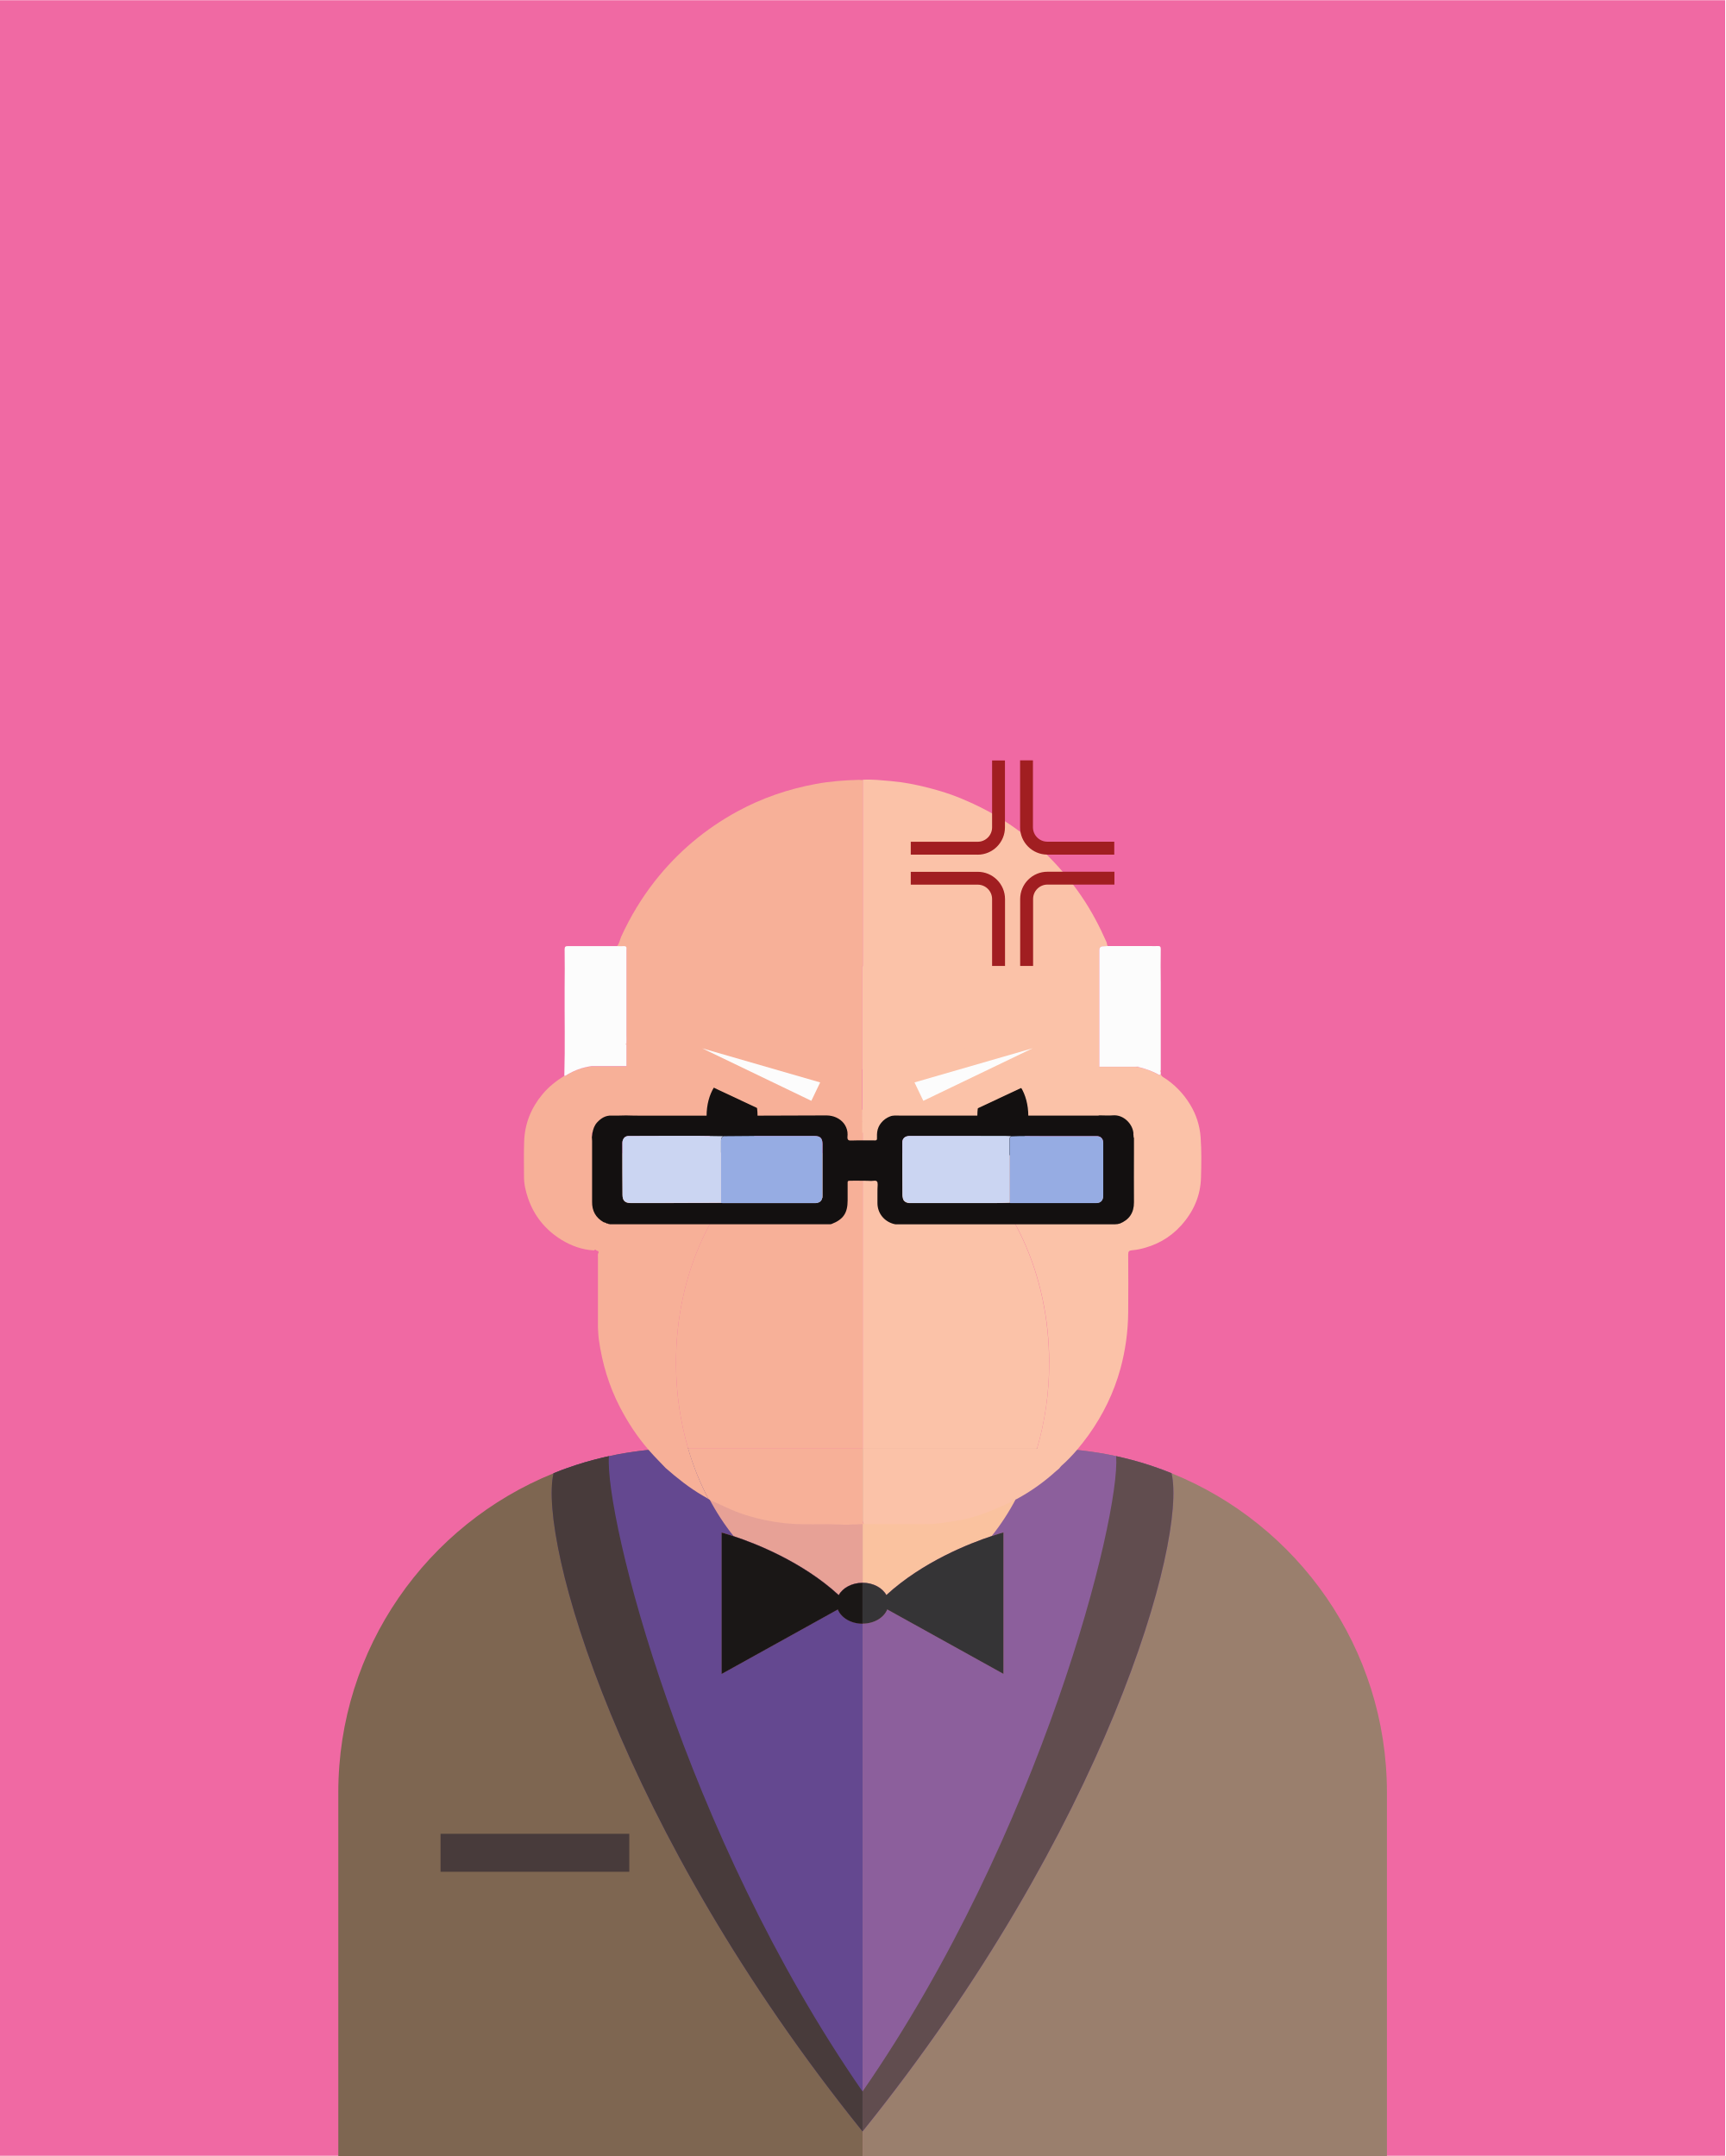
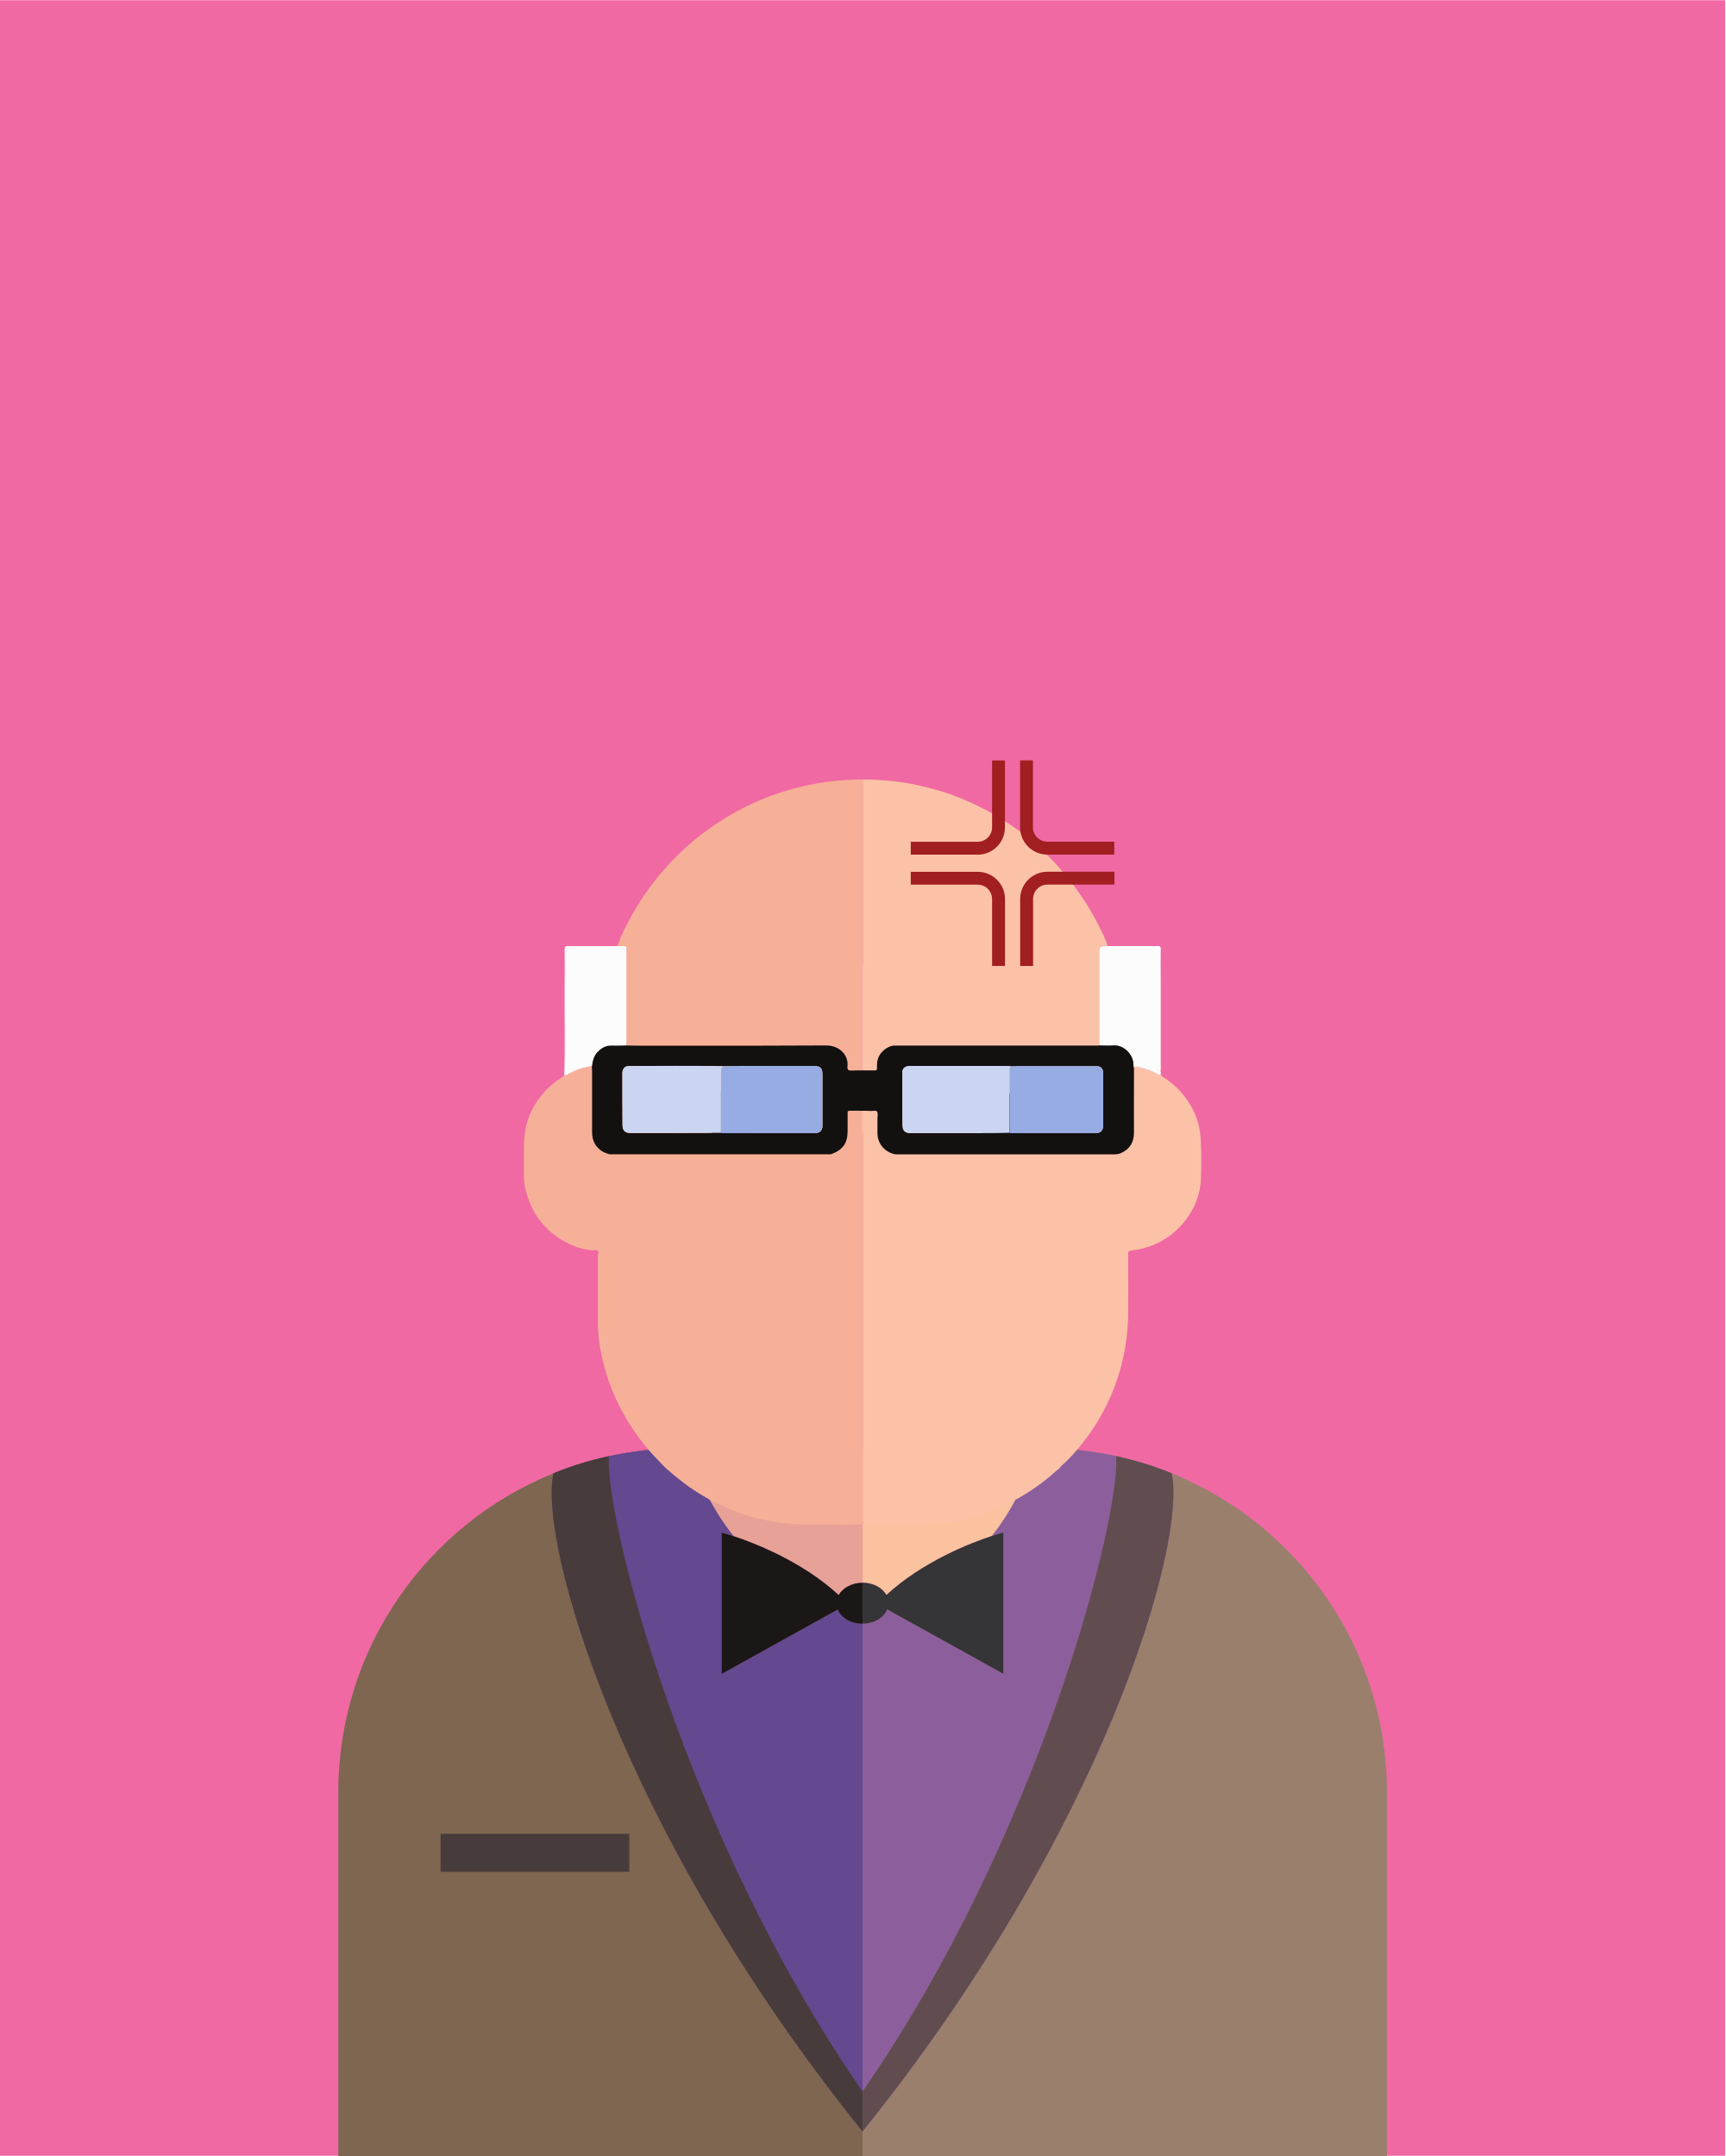
<svg xmlns="http://www.w3.org/2000/svg" id="arrabbiato" viewBox="0 0 226.77 283.46">
  <def>
    <style>
      .arrabbiato{
      transform-origin: center center !important;
      animation: arrabbiatoAnimation 1.5s ease-in-out 1s 1 forwards;
      }
      @keyframes arrabbiatoAnimation {
      from{
      transform: scale(1);
      }
      to{
      transform: scale(1.2) translateY(5%);
      }
      }

      .sopracciglia{
      transform: translateY(-1%);
      animation: arrabbiatoSopraccigliaAnimation 1s ease-in-out 2s 1 forwards;
      }
      @keyframes arrabbiatoSopraccigliaAnimation {
      0%{
      transform: translateY(-1%);
      }
      100%{
      transform: translateY(0%);
      }

      }
      .iconArrabbiato{
      transform-origin: center center !important;
      animation: arrabbiatoIconAnimation 1.5s ease-in-out 2s infinite;
      }
      @keyframes arrabbiatoIconAnimation {
      0%{
      transform: scale(1);
      }
      50%{
      transform: translate(-1.5%,1%) scale(1.2);
      }
      100%{
      transform: scale(1);
      }
      }

      .occhiali{
-       transform: translateY(-2%);
      transform-origin: center center !important;
-       animation: occhialiAnimation 1.5s ease-in-out 2s infinite;
+       animation: occhialiAnimation 1s ease-in-out 2s 1 forwards;
      }
      @keyframes occhialiAnimation {
      0%{
-       transform: translateY(-1%);
-       }
-       50%{
      transform: translateY(0%);
      }
      100%{
-         transform: translateY(-1%);
+         transform: translateY(3%);
        }
      }
    </style>
  </def>
  <rect id="sfondo" x="0" y=".03" width="226.77" height="283.4" fill="#f069a3" stroke-width="0" />
  <g id="corpo" class="arrabbiato">
    <g id="gianmarco">
      <path d="M96.43,201.96c2.84.93,9.02,3.34,13.83,7.74.52-.95,1.73-1.61,3.13-1.61v-7.79c-.87.02-1.74.12-2.62.08-.82-.03-1.65-.08-2.48-.06-.93.02-1.86,0-2.8,0-1.62-.01-3.21-.2-4.79-.53-1.79-.37-3.52-.9-5.18-1.68-.63-.3-1.27-.58-1.91-.86l-.02-.02s-.05-.03-.08-.05c-.1-.06-.21-.12-.31-.18-1.08-2.04-1.97-4.25-2.66-6.59h-.8c-1.37,0-2.74.06-4.08.18-.09.01-.17.02-.26.03-.15.01-.31.03-.47.04-.55.06-1.11.13-1.65.21-.3.04-.58.08-.87.13-.35.06-.7.12-1.05.18-.1.02-.2.04-.3.06-.35.07-.68.14-1.01.21-.32.07-.63.14-.94.22-1.56.37-3.08.82-4.57,1.35-.25.09-.49.18-.72.26-.35.14-.7.27-1.05.42-16.59,6.7-28.3,22.97-28.3,41.96v47.8h68.92v-69.99c-1.52,0-2.82-.78-3.25-1.87l-15.27,8.47v-18.59s.58.15,1.56.48Z" fill="#7e6651" stroke-width="0" />
      <path d="M96.43,201.96c2.84.93,9.02,3.34,13.83,7.74.52-.95,1.73-1.61,3.13-1.61v-7.79c-.87.02-1.74.12-2.62.08-.82-.03-1.65-.08-2.48-.06-.93.02-1.86,0-2.8,0-1.62-.01-3.21-.2-4.79-.53-1.79-.37-3.52-.9-5.18-1.68-.63-.3-1.27-.58-1.91-.86l-.02-.02s-.05-.03-.08-.05c-.1-.06-.21-.12-.31-.18-1.08-2.04-1.97-4.25-2.66-6.59h-.8c-1.37,0-2.74.06-4.08.18-.09.01-.17.02-.26.03-.15.01-.31.03-.47.04-.55.06-1.11.13-1.65.21-.3.04-.58.08-.87.13-.35.06-.7.12-1.05.18-.1.02-.2.04-.3.06-.35.07-.68.14-1.01.21-.32.07-.63.14-.94.22-1.56.37-3.08.82-4.57,1.35-.25.09-.49.18-.72.26-.35.14-.7.27-1.05.42-2.04,8.86,8.59,46.74,40.62,86.54v-66.77c-1.52,0-2.82-.78-3.25-1.87l-15.27,8.47v-18.59s.58.15,1.56.48Z" fill="#644890" stroke-width="0" />
      <path d="M113.38,280.24v-5.26c-23.52-33.99-33.89-75.52-33.34-83.53-.32.06-.63.13-.94.21-1.56.37-3.08.82-4.57,1.36-.25.09-.48.17-.72.26-.35.13-.7.27-1.05.41-2.04,8.86,8.59,46.75,40.62,86.54Z" fill="#483b3b" stroke-width="0" />
      <rect x="57.91" y="241.1" width="24.81" height="4.99" transform="translate(140.63 487.19) rotate(-180)" fill="#483b3b" stroke-width="0" />
      <path d="M113.39,200.3v7.79c-1.4,0-2.61.66-3.13,1.61-4.81-4.4-10.99-6.81-13.83-7.74-1.2-1.5-2.29-3.17-3.23-4.96.1.06.21.12.31.18.03.02.05.03.08.05l.02.02c.64.28,1.28.56,1.91.86,1.66.78,3.39,1.31,5.18,1.68,1.58.33,3.17.52,4.79.53.94,0,1.87.02,2.8,0,.83-.02,1.66.03,2.48.06.88.04,1.75-.06,2.62-.08Z" fill="#e7a196" stroke-width="0" />
      <path d="M94.86,201.49v18.59s15.27-8.47,15.27-8.47c.44,1.09,1.73,1.87,3.25,1.87v-5.38c-1.4,0-2.61.67-3.13,1.62-4.8-4.41-10.99-6.81-13.83-7.75-.98-.33-1.56-.48-1.56-.48Z" fill="#1a1716" stroke-width="0" />
      <path d="M154.01,193.7c-.35-.15-.7-.28-1.05-.42-.24-.08-.47-.17-.72-.26-1.49-.53-3.01-.98-4.57-1.35-.31-.08-.62-.15-.94-.22-.33-.07-.67-.14-1.01-.21-.1-.02-.2-.04-.31-.06-.35-.06-.69-.12-1.04-.18-.29-.05-.57-.09-.87-.13-.54-.08-1.1-.15-1.65-.21-.14-.01-.28-.03-.41-.04-.11-.01-.21-.02-.32-.03-1.34-.12-2.71-.18-4.08-.18h-23.62v9.45c0,.18.03.33.17.44h-.2v7.79c1.4,0,2.61.66,3.13,1.61,4.81-4.4,10.99-6.81,13.83-7.74.97-.33,1.56-.48,1.56-.48v18.59l-15.27-8.47c-.44,1.09-1.73,1.87-3.25,1.87v69.99h68.92v-47.8c0-18.99-11.71-35.26-28.3-41.96Z" fill="#9a7f6d" stroke-width="0" />
      <path d="M154.01,193.7c-.35-.15-.7-.28-1.05-.42-.24-.08-.47-.17-.72-.26-1.49-.53-3.01-.98-4.57-1.35-.31-.08-.62-.15-.94-.22-.33-.07-.67-.14-1.01-.21-.1-.02-.2-.04-.31-.06-.35-.06-.69-.12-1.04-.18-.29-.05-.57-.09-.87-.13-.54-.08-1.1-.15-1.65-.21-.14-.01-.28-.03-.41-.04-.11-.01-.21-.02-.32-.03-1.34-.12-2.71-.18-4.08-.18h-23.62v9.45c0,.18.03.33.17.44h-.2v7.79c1.4,0,2.61.66,3.13,1.61,4.81-4.4,10.99-6.81,13.83-7.74.97-.33,1.56-.48,1.56-.48v18.59l-15.27-8.47c-.44,1.09-1.73,1.87-3.25,1.87v66.77c32.02-39.8,42.66-77.68,40.62-86.54Z" fill="#8c5f9c" stroke-width="0" />
      <path d="M113.38,280.24v-5.26c23.52-33.99,33.89-75.52,33.34-83.53.32.06.63.13.94.21,1.56.37,3.08.82,4.57,1.36.25.09.48.17.72.26.35.13.7.27,1.05.41,2.04,8.86-8.59,46.75-40.62,86.54Z" fill="#614d4f" stroke-width="0" />
      <path d="M136.24,190.41c-.69,2.34-1.58,4.56-2.67,6.6-.94,1.79-2.02,3.45-3.22,4.95-2.84.93-9.02,3.34-13.83,7.74-.52-.95-1.73-1.61-3.13-1.61v-7.79h.2c-.14-.11-.17-.26-.17-.44v-9.45h22.82Z" fill="#fac29f" stroke-width="0" />
      <path d="M113.38,208.09v5.38c1.52,0,2.81-.78,3.25-1.87l15.27,8.47v-18.59s-.59.15-1.56.48c-2.84.94-9.02,3.34-13.83,7.75-.52-.95-1.73-1.62-3.13-1.62Z" fill="#353436" stroke-width="0" />
      <g id="corpo-2" data-name="corpo">
        <g id="claudio">
-           <path d="M113.42,147.49v33c0,3.32,0,6.65,0,9.97h-22.96c-1.02-3.5-1.6-7.3-1.6-11.28,0-11.82,4.99-22.12,12.37-27.57h7.87c.06.06.12.05.16-.02,1.56-.6,2.13-1.44,2.12-3.11v-.9c.62-.06,1.25-.09,1.89-.09h.15Z" fill="#f7b098" stroke-width="0" />
-           <path d="M113.59,200.38h-.2c-.87.02-1.75.12-2.63.08-.82-.03-1.66-.08-2.49-.06-.93.02-1.87,0-2.81,0-1.63-.01-3.22-.2-4.81-.53-1.8-.37-3.53-.9-5.2-1.69-.63-.3-1.27-.58-1.92-.86l-.02-.02s-.05-.03-.08-.05c-.1-.06-.21-.12-.31-.18-1.08-2.05-1.98-4.26-2.67-6.61h22.96v9.48c0,.18.03.33.17.44Z" fill="#f7b098" stroke-width="0" />
+           <path d="M113.59,200.39h-.2c-.88.02-1.75.12-2.63.08-.83-.03-1.66-.08-2.49-.06-.93.02-1.87.01-2.81,0-1.63-.01-3.22-.21-4.81-.54-1.79-.37-3.53-.9-5.19-1.68-.64-.3-1.28-.58-1.92-.86l-.02-.02s-.05-.03-.08-.06c-.1-.06-.21-.12-.31-.18h0c-.27-.14-.52-.3-.78-.45-1.76-1.01-3.33-2.28-4.85-3.61-.65-.69-1.34-1.37-1.97-2.08-.08-.09-.16-.16-.22-.26-1.51-1.72-2.76-3.63-3.82-5.67-1.45-2.8-2.33-5.76-2.77-8.87-.07-.53-.08-1.07-.12-1.6v-9.21c.01-.21-.05-.42.07-.62.08-.14-.1-.26-.12-.25-.16.06-.27-.34-.44-.05-1.56-.08-3-.6-4.33-1.42-2.09-1.3-3.57-3.12-4.37-5.46-.31-.9-.53-1.83-.53-2.81,0-1.55-.04-3.09.02-4.65.08-2.33.89-4.38,2.38-6.18.83-1,1.82-1.77,2.89-2.45.05.04.08.03.13.02.01-.01.03-.03.06-.04.12-.08.26-.16.39-.24.7-.38,1.43-.68,2.2-.85.14-.03.28-.06.41-.08.14-.03.27-.05.42-.06h4.56v-3.09c.06-.31,0-.62,0-.93v-10.23c0-.38,0-.76,0-1.14,0-.29-.09-.41-.39-.39-.29.02-.59,0-.88-.01.33-.36.38-.86.58-1.29,1.19-2.62,2.67-5.06,4.44-7.32,2.98-3.78,6.58-6.82,10.81-9.13,3.25-1.77,6.7-2.96,10.33-3.62,1.87-.35,3.77-.5,5.67-.55.17,0,.34.02.51.03v24.49h-.09v13.61h-.05v6.88h.14v33c.01,3.32,0,6.65,0,9.97v9.48c0,.18.03.33.17.45Z" fill="#f7b098" stroke-width="0" />
          <path d="M74.3,141.44s-.08.03-.13-.02c.05.03.08.03.13.02Z" fill="#f7b098" stroke-width="0" />
          <path d="M77.36,140.23c-.14.03-.27.05-.41.08-.78.17-1.51.47-2.2.85.69-.4,1.42-.69,2.2-.86.14-.03.27-.06.41-.08Z" fill="#f7b098" stroke-width="0" />
          <path d="M114.35,145.91c-.09.29-.32.16-.5.17-.44.02-.59.16-.49.6.05.22.06.44.06.66v.14h-.15c-.63,0-1.26.03-1.89.09v-1.38c0-.15-.02-.29.23-.29.91-.01,1.83-.04,2.74.01Z" fill="#f7b098" stroke-width="0" />
-           <path d="M137.91,179.18c0,3.97-.57,7.78-1.6,11.28h-22.9c0-3.32,0-6.65,0-9.97v-33h.09c.6,0,1.2.03,1.8.08-.01.42-.01.83-.01,1.25.01,1.35.89,2.46,2.22,2.77.03.06.08.07.13.02.39,0,.78.01,1.18.01h6.73c7.37,5.46,12.35,15.75,12.35,27.56Z" fill="#fbc2a8" stroke-width="0" />
          <path d="M115.32,146.41c-.02.38-.03.77-.02,1.15-.59-.05-1.19-.08-1.8-.08h-.09v-.14c0-.22-.01-.44-.06-.66-.1-.44.05-.58.49-.6.18-.01.41.12.5-.17.16,0,.31,0,.46-.02.4-.05.53.1.51.52Z" fill="#fbc2a8" stroke-width="0" />
          <path d="M149.15,140.24s-.08,0-.13,0h0s.13,0,.13,0Z" fill="#fbc2a8" stroke-width="0" />
-           <path d="M113.42,102.5v24.49h-.09v13.61h-.05v8.31h-35.48c.05,1.07.53,1.88,1.49,2.43.06.23.25.16.41.18h0c.07.1.16.1.26.07.05,0,.11,0,.17.03.02.03.05.03.08,0h21.02c-7.38,5.44-12.37,15.75-12.37,27.57,0,3.97.58,7.77,1.6,11.27.69,2.35,1.58,4.57,2.67,6.62-.26-.15-.52-.3-.78-.46-1.76-1.02-3.33-2.28-4.85-3.61-.65-.69-1.34-1.37-1.97-2.08-.08-.08-.15-.16-.22-.25-1.51-1.73-2.76-3.63-3.82-5.67-1.45-2.8-2.33-5.76-2.77-8.87-.08-.53-.08-1.07-.12-1.61v-9.21c0-.21-.05-.42.07-.62.08-.14-.1-.26-.12-.25-.16.07-.27-.34-.45-.05-1.56-.08-3-.6-4.32-1.41-2.09-1.3-3.57-3.12-4.37-5.46-.31-.91-.53-1.84-.53-2.81,0-1.56-.04-3.1.02-4.65.08-2.33.9-4.38,2.39-6.18.82-1,1.82-1.77,2.89-2.45.05.04.08.03.13.02.02,0,.03-.03.06-.03.13-.08.26-.16.4-.24.69-.39,1.42-.69,2.2-.85.14-.03.27-.06.41-.08.14-.03.27-.04.41-.06h4.56v-3.09c.06-.3,0-.62,0-.92v-10.23c0-.38,0-.76,0-1.14,0-.29-.08-.41-.38-.39-.3.02-.59,0-.89,0,.34-.36.39-.86.58-1.29,1.19-2.61,2.67-5.06,4.44-7.32,2.98-3.78,6.58-6.82,10.81-9.13,3.25-1.77,6.7-2.95,10.33-3.62,1.87-.35,3.77-.49,5.67-.54.17,0,.34.02.51.03Z" fill="#f7b098" stroke-width="0" />
          <path d="M82.34,137.08v.24h-.08c.03-.08.06-.16.08-.24Z" fill="#f7b098" stroke-width="0" />
-           <path d="M157.87,154.82c-.06,2.43-1.01,4.53-2.64,6.33-1.47,1.62-3.29,2.61-5.42,3.08-.35.08-.69.12-1.03.15-.35.03-.48.15-.48.52.02,2.56.02,5.14,0,7.7-.03,2.49-.36,4.93-1.02,7.35-.87,3.16-2.28,6.05-4.18,8.71-.5.69-1.02,1.36-1.57,2.01-.62.72-1.28,1.41-2.01,2.05-.11.1-.19.23-.29.35-.14.11-.29.23-.42.35-1.57,1.43-3.3,2.66-5.17,3.67-.02,0-.03,0-.03.02-.09-.02-.15.03-.2.1,0,.02-.03.03-.06.03-.17.02-.28.12-.36.25h-.02c-.44.1-.82.36-1.24.52-1.91.84-3.85,1.6-5.95,1.92-1.2.19-2.4.42-3.62.45-2.86.03-5.7,0-8.56,0-.14-.11-.17-.26-.17-.44v-9.49h22.89c1.02-3.5,1.6-7.3,1.6-11.27,0-11.81-4.98-22.1-12.36-27.56h20.91c.13.06.25.06.37-.03.02,0,.05,0,.07,0,.08.02.15.02.2-.05,1.2-.48,1.84-1.34,1.9-2.61h-35.68v-21.92h.09v-24.49c1.23-.08,2.45.07,3.66.17,1.68.14,3.34.47,4.98.89,1.48.38,2.93.83,4.33,1.42,1.61.67,3.18,1.43,4.68,2.33,2.22,1.33,4.27,2.88,6.14,4.66,1.86,1.79,3.53,3.75,4.98,5.89,1.29,1.9,2.34,3.9,3.26,5.99.08.17.03.37.17.52-.19,0-.37.03-.55.03q-.57-.02-.57.53v15.31h4.71c.15,0,.3.02.44.05.07,0,.14.03.21.04.83.22,1.63.5,2.39.92.08.05.16.08.22.06.02,0,.03-.02.04-.03.03-.02.05-.05.07-.1.05.17.13.3.29.4,1.49.92,2.68,2.15,3.59,3.65.78,1.3,1.25,2.72,1.36,4.26.13,1.78.1,3.55.05,5.33Z" fill="#fbc2a8" stroke-width="0" />
+           <path d="M157.87,154.82c-.06,2.43-1.01,4.53-2.65,6.33-1.47,1.62-3.29,2.61-5.41,3.09-.35.08-.7.11-1.03.15-.35.02-.49.15-.49.52.02,2.57.02,5.14.01,7.7-.02,2.49-.36,4.94-1.02,7.35-.87,3.16-2.29,6.05-4.18,8.71-.5.69-1.02,1.36-1.57,2-.62.72-1.28,1.42-2.01,2.05-.11.1-.19.23-.29.35-.14.11-.29.23-.42.34-1.58,1.43-3.3,2.66-5.17,3.68-.02.01-.03.01-.04.01-.09-.01-.15.04-.2.11-.01.01-.03.02-.06.02-.17.02-.28.12-.36.25h-.02c-.44.11-.82.36-1.24.53-1.91.84-3.85,1.6-5.94,1.92-1.21.19-2.41.42-3.63.45-2.86.03-5.7.01-8.56.01-.14-.11-.17-.26-.17-.44v-9.49c0-3.32.01-6.65,0-9.97v-31.57h-.09v-21.92h.09v-24.49c1.23-.08,2.45.07,3.66.17,1.69.14,3.35.47,4.98.89,1.48.38,2.93.83,4.33,1.42,1.61.67,3.18,1.43,4.68,2.33,2.22,1.32,4.28,2.87,6.14,4.66,1.86,1.79,3.53,3.75,4.97,5.89,1.29,1.89,2.35,3.9,3.26,5.99.08.17.04.37.17.52-.18,0-.37.02-.55.02q-.57-.02-.57.53v15.31h4.72c.15,0,.29.02.44.05.07.01.14.03.21.05.83.22,1.63.5,2.39.92.08.05.16.08.22.06.01-.01.02-.02.04-.03s.05-.05.07-.1c.05.17.12.3.28.4,1.49.92,2.69,2.15,3.59,3.65.78,1.3,1.25,2.72,1.36,4.25.13,1.78.11,3.56.06,5.33Z" fill="#fbc2a8" stroke-width="0" />
          <path d="M82.35,124.79c0,.38,0,.76,0,1.14v11.15c-.02.08-.04.16-.08.24h.08v2.85h-4.56c-.14.02-.28.03-.41.06-.14.02-.27.05-.41.08-.78.17-1.51.47-2.2.86-.14.08-.27.15-.4.24-.03,0-.04.03-.06.03-.04.02-.08.02-.13-.02.11-3.85.02-7.69.04-11.54.02-1.69.02-3.39,0-5.08,0-.36.14-.41.45-.41,2.14,0,4.28,0,6.42,0,.3,0,.59.03.89,0,.3-.02.39.1.38.39Z" fill="#fcfcfc" stroke-width="0" />
          <path d="M74.3,141.44s-.08.03-.13-.02c.05.03.08.03.13.02Z" fill="#fcfcfc" stroke-width="0" />
          <path d="M77.36,140.23c-.14.03-.27.05-.41.08-.78.17-1.51.47-2.2.85.69-.4,1.42-.69,2.2-.86.14-.03.27-.06.41-.08Z" fill="#fcfcfc" stroke-width="0" />
          <path d="M82.34,137.08v-.92c0,.3.06.62,0,.92Z" fill="#fcfcfc" stroke-width="0" />
          <path d="M152.58,140.98c0,.07,0,.14,0,.21-.02.05-.04.08-.07.1-.02,0-.03.02-.04.03-.06.02-.14,0-.22-.06-.75-.42-1.56-.7-2.39-.92-.07-.02-.14-.03-.21-.04v-.05h-5.15v-15.31q0-.55.57-.53c.18,0,.36-.02.55-.03h5.53c.35,0,.7.03,1.06,0,.3-.02.37.12.37.4-.02,1.48-.02,2.96,0,4.44,0,3.82,0,7.64,0,11.46-.03.1-.03.2,0,.3Z" fill="#fcfcfc" stroke-width="0" />
          <path d="M149.15,140.24s-.08,0-.13,0h0s.13,0,.13,0Z" fill="#fcfcfc" stroke-width="0" />
          <path d="M149.65,140.24v.05c-.14-.03-.29-.05-.44-.05h.44Z" fill="#fcfcfc" stroke-width="0" />
          <path d="M152.58,140.98c-.04-.09-.04-.19,0-.3.06.09.05.19,0,.3Z" fill="#f7b098" stroke-width="0" />
          <path d="M79.29,151.34c.13.07.3.05.4.17-.15-.02-.34.05-.4-.17Z" fill="#c79770" stroke-width="0" />
          <path d="M79.71,151.52c.1-.02.18.01.26.07-.1.02-.19.02-.26-.07Z" fill="#c79770" stroke-width="0" />
          <path d="M109.26,151.59c-.04.07-.1.08-.16.02.06-.01.11-.02.16-.02Z" fill="#c79770" stroke-width="0" />
          <path d="M80.13,151.6s.06,0,.09,0c-.03.04-.06.03-.09,0Z" fill="#c79770" stroke-width="0" />
          <path d="M146.47,151.62c.12,0,.25-.02.37-.03-.12.09-.24.09-.37.03Z" fill="#7d6c9f" stroke-width="0" />
          <path d="M146.91,151.58c.06-.05.12-.08.2-.05-.05.07-.12.07-.2.05Z" fill="#7d6c9f" stroke-width="0" />
          <path d="M117.64,151.61c-.05.05-.1.04-.13-.02.04.01.08.01.13.02Z" fill="#7d6c9f" stroke-width="0" />
          <path d="M149.15,140.24s-.08,0-.13,0h0s.13,0,.13,0Z" fill="#fbc2a8" stroke-width="0" />
          <path d="M149.65,140.24v.05c-.14-.03-.29-.05-.44-.05h.44Z" fill="#fbc2a8" stroke-width="0" />
          <path d="M77.36,140.23c-.14.03-.27.05-.41.08h0c.14-.03.27-.07.41-.08Z" fill="#f7b098" stroke-width="0" />
          <path d="M82.34,137.08v.24h-.08c.03-.08.06-.16.08-.24Z" fill="#f7b098" stroke-width="0" />
          <path d="M82.34,137.08v-.92c0,.3.06.62,0,.92Z" fill="#f7b098" stroke-width="0" />
          <path d="M82.34,137.08v.24h-.08c.03-.08.06-.16.08-.24Z" fill="#fcfcfc" stroke-width="0" />
-           <ellipse cx="131.82" cy="146.73" rx="3.35" ry="5.35" fill="#131010" stroke-width="0" />
-           <ellipse cx="96.23" cy="146.73" rx="3.35" ry="5.35" fill="#131010" stroke-width="0" />
+           <ellipse cx="131.82" cy="145.73" rx="3.35" ry="5.35" fill="#131010" stroke-width="0" />
+           <ellipse cx="96.23" cy="145.73" rx="3.35" ry="5.35" fill="#131010" stroke-width="0" />
          <rect x="90.67" y="136.32" width="12.95" height="7.83" transform="translate(68.75 -27.98) rotate(25.13)" fill="#f7b098" stroke-width="0" />
          <rect x="124.52" y="136.32" width="12.95" height="7.83" transform="translate(309.15 211.56) rotate(154.87)" fill="#fbc2a8" stroke-width="0" />
          <g id="sopraciglia">
            <polygon points="135.74 137.82 121.37 144.73 120.21 142.31 135.74 137.82" fill="#fcfcfc" stroke-width="0" />
            <polygon points="92.31 137.83 106.65 144.73 107.81 142.31 92.31 137.83" fill="#fcfcfc" stroke-width="0" />
          </g>
-         </g>
-         <g id="occhiali" class="occhiali">
-           <path d="M149.02,149.55c0-.14-.03-.27-.04-.41h0v-.08s0-.09,0-.14c-.12-1.15-1.28-2.39-2.67-2.28-.6.05-1.2,0-1.8,0-.05.02-.09.03-.14.03h-15.89c-3.42,0-6.84,0-10.27,0-.4,0-.81-.05-1.21.11-.42.16-.85.44-1.18.86-.26.33-.45.7-.52,1.22v.07c-.02.15-.03.32-.02.49.02.54,0,.54-.58.51h-1.27c-.49,0-.99,0-1.48.02-.43.03-.59-.08-.55-.54.02-.16.02-.32,0-.47,0-.03,0-.07,0-.09h0c-.06-.45-.24-.85-.5-1.18-.51-.63-1.33-1.02-2.28-1.02-3,.02-6.01.03-9.01.03-2.23,0-4.46,0-6.69,0h-8.39c-.74,0-1.49,0-2.24-.03-.63.02-1.26.03-1.9.02-.79-.03-1.38.34-1.9.9-.36.4-.52.87-.61,1.37,0,.07-.03.14-.03.21v.02c-.02.12-.03.22-.05.34.02.17.03.33.03.5,0,2.66,0,5.33,0,7.99-.02,1.19.47,2.09,1.5,2.68.14.07.3.05.41.18h0c.1-.02.18,0,.26.07.05,0,.11,0,.17.03h28.97c.06-.02.11-.03.16-.03,1.55-.6,2.12-1.44,2.12-3.11v-2.29c0-.14-.02-.29.23-.29.6,0,1.2-.03,1.81,0,.31,0,.62,0,.93.02.16,0,.31,0,.46-.02.41-.05.53.1.52.52-.03.39-.03.78-.03,1.16,0,.42,0,.83,0,1.25,0,1.35.9,2.45,2.22,2.77.04,0,.08,0,.14.03.39,0,.78,0,1.18,0h27.64c.13,0,.25-.03.37-.03.02,0,.05,0,.07,0,.06-.05.12-.08.2-.05,1.27-.51,1.91-1.43,1.9-2.83-.02-2.17,0-4.35,0-6.52,0-.65,0-1.29,0-1.95ZM108.07,157.52c-.02.05-.03.1-.04.14-.02.05-.04.1-.08.14t0,.02s-.05.07-.08.09c-.07.08-.16.14-.26.17-.03.02-.06.03-.09.03-.02,0-.03,0-.04.02-.03,0-.07.02-.1.03-.08.02-.14.02-.24.02h-1.01c-3.7,0-7.42,0-11.12,0h-.02c-.07,0-.14-.02-.2-.03l-7.62.03h-4.23c-.77,0-1.1-.3-1.11-1.06-.02-1.83-.02-3.66-.02-5.5v-1.35c0-.06,0-.12.02-.17,0-.04,0-.08.03-.11,0-.03,0-.06.03-.08,0-.03,0-.06.03-.08.02-.05.04-.09.07-.13.03-.05.06-.08.09-.12.04-.04.08-.08.14-.1.03-.02.05-.03.08-.04.04-.03.09-.04.15-.05.05-.02.1-.02.16-.02,2.44,0,4.87-.02,7.3-.02,1.14,0,2.28,0,3.42,0,.6,0,1.19.02,1.79.03.63,0,1.24,0,1.86-.02.63,0,1.24,0,1.86,0h.31c1.95,0,3.9,0,5.86,0t.02,0h2.03c.13,0,.25,0,.35.03.07,0,.13.03.19.04.06.02.1.04.14.07.06.03.1.07.14.11.08.08.14.19.17.3,0,.02,0,.03.02.05.02.05.03.11.03.17,0,.08.02.16.02.25v6.8c0,.07,0,.13,0,.19,0,.06,0,.11-.03.16ZM144.1,158.16c-3.75,0-7.51,0-11.26,0-.04,0-.08-.03-.13-.03-.32,0-.63.02-.96.03-.31,0-.63.02-.94.02h-11.01c-.08,0-.16,0-.23,0-.02,0-.04,0-.06,0-.17-.02-.3-.05-.42-.11,0,0-.02,0-.03-.02-.02,0-.03,0-.03-.02-.02,0-.04-.02-.06-.03-.02-.02-.03-.03-.04-.04-.03-.02-.05-.03-.07-.06-.08-.07-.13-.16-.15-.27,0,0,0-.03-.02-.04,0,0-.02-.03,0-.04-.02-.07-.03-.14-.04-.22-.02-.08-.02-.16-.02-.25-.02-1.81-.02-3.62-.02-5.43v-1.43c0-.05,0-.09,0-.14,0-.03.02-.05.02-.08s0-.04.02-.07c0-.03.03-.07.04-.1.02-.03.03-.07.06-.1.03-.04.07-.08.11-.13.17-.14.4-.22.69-.22.73,0,1.46,0,2.19,0h2.73c.11,0,.21,0,.32,0h4.1c1.07,0,2.14,0,3.22,0,.21,0,.42.02.63.03.07,0,.14,0,.21,0,.31-.02.63-.02.94-.03.28,0,.55,0,.83,0,.75,0,1.51,0,2.25,0h7.11c.05,0,.11,0,.16,0,.03,0,.05,0,.08,0,.19.03.34.1.45.21.15.15.24.37.24.66v1.37c0,1.84,0,3.7,0,5.53,0,.64-.3,1.01-.93,1.01Z" fill="#131010" stroke-width="0" />
-           <path d="M132.72,158.13c-.63.01-1.27.04-1.9.04-3.67,0-7.34,0-11.01,0-.84,0-1.17-.29-1.18-1.12-.02-2.29-.02-4.57-.02-6.86,0-.53.36-.84.94-.85,1.75,0,3.5,0,5.25,0,2.44,0,4.88,0,7.32,0,.28,0,.56.03.84.04-.26.08-.25.29-.25.5,0,2.74,0,5.49,0,8.23Z" fill="#cbd5f2" stroke-width="0" />
-           <path d="M95.12,149.38c1.24-.01,2.48-.03,3.72-.03,2.74,0,5.47,0,8.21,0,.79,0,1.06.31,1.06,1.1-.01,2.24,0,4.49,0,6.73,0,.66-.32,1-.97,1-4.05,0-8.1,0-12.15,0-.07,0-.14-.02-.21-.02,0-2.72,0-5.45,0-8.17,0-.28.06-.49.34-.59Z" fill="#96ace3" stroke-width="0" />
-           <path d="M95.12,149.38c-.28.1-.34.31-.34.59,0,2.72,0,5.45,0,8.17-2.54,0-5.08.02-7.61.02-1.41,0-2.82,0-4.23,0-.77,0-1.1-.29-1.11-1.05-.02-2.28-.02-4.57-.02-6.85,0-.52.32-.91.79-.91,4.17,0,8.35-.06,12.52.03Z" fill="#cbd5f2" stroke-width="0" />
-           <path d="M132.72,158.13c0-2.74,0-5.49,0-8.23,0-.22-.01-.43.25-.5,1.34-.07,2.68-.03,4.02-.03,2.37,0,4.74,0,7.11,0,.59,0,.92.33.92.9,0,2.3,0,4.6,0,6.9,0,.65-.3,1-.93,1.01-3.75,0-7.51,0-11.26,0-.04,0-.08-.02-.12-.03Z" fill="#96ace3" stroke-width="0" />
        </g>
      </g>
    </g>
    <g id="icon" class="iconArrabbiato">
      <path d="M128.52,112.36h-8.8v-1.69h8.8c1.04,0,1.89-.85,1.89-1.89v-8.8h1.69v8.8c0,1.98-1.61,3.59-3.59,3.59Z" fill="#a11e21" stroke-width="0" />
      <path d="M146.48,112.36h-8.8c-1.98,0-3.59-1.61-3.59-3.59v-8.8h1.69v8.8c0,1.04.85,1.89,1.89,1.89h8.8v1.69Z" fill="#a11e21" stroke-width="0" />
      <path d="M132.1,127h-1.69v-8.8c0-1.04-.85-1.89-1.89-1.89h-8.8v-1.69h8.8c1.98,0,3.59,1.61,3.59,3.59v8.8Z" fill="#a11e21" stroke-width="0" />
      <path d="M135.79,127h-1.69v-8.8c0-1.98,1.61-3.59,3.59-3.59h8.8v1.69h-8.8c-1.04,0-1.89.85-1.89,1.89v8.8Z" fill="#a11e21" stroke-width="0" />
    </g>
+     <g id="occhiali" class="occhiali">
+       <path d="M149.02,140.35c0-.14-.03-.27-.04-.41h0v-.08s0-.09,0-.14c-.12-1.15-1.28-2.39-2.67-2.28-.6.05-1.2,0-1.8,0-.05.02-.09.03-.14.03h-15.89c-3.42,0-6.84,0-10.27,0-.4,0-.81-.05-1.21.11-.42.16-.85.44-1.18.86-.26.33-.45.7-.52,1.22v.07c-.02.15-.03.32-.02.49.02.54,0,.54-.58.51h-1.27c-.49,0-.99,0-1.48.02-.43.03-.59-.08-.55-.54.02-.16.02-.32,0-.47,0-.03,0-.07,0-.09h0c-.06-.45-.24-.85-.5-1.18-.51-.63-1.33-1.02-2.28-1.02-3,.02-6.01.03-9.01.03-2.23,0-4.46,0-6.69,0h-8.39c-.74,0-1.49,0-2.24-.03-.63.02-1.26.03-1.9.02-.79-.03-1.38.34-1.9.9-.36.4-.52.87-.61,1.37,0,.07-.03.14-.03.21v.02c-.02.12-.03.22-.05.34.02.17.03.33.03.5,0,2.66,0,5.33,0,7.99-.02,1.19.47,2.09,1.5,2.68.14.07.3.05.41.18h0c.1-.02.18,0,.26.07.05,0,.11,0,.17.03h28.97c.06-.02.11-.03.16-.03,1.55-.6,2.12-1.44,2.12-3.11v-2.29c0-.14-.02-.29.23-.29.6,0,1.2-.03,1.81,0,.31,0,.62,0,.93.02.16,0,.31,0,.46-.02.41-.05.53.1.52.52-.03.39-.03.78-.03,1.16,0,.42,0,.83,0,1.25,0,1.35.9,2.45,2.22,2.77.04,0,.08,0,.14.03.39,0,.78,0,1.18,0h27.64c.13,0,.25-.03.37-.03.02,0,.05,0,.07,0,.06-.05.12-.08.2-.05,1.27-.51,1.91-1.43,1.9-2.83-.02-2.17,0-4.35,0-6.52,0-.65,0-1.29,0-1.95ZM108.07,148.32c-.02.05-.03.1-.04.14-.02.05-.04.1-.08.14t0,.02s-.05.07-.08.09c-.07.08-.16.14-.26.17-.03.02-.06.03-.09.03-.02,0-.03,0-.04.02-.03,0-.07.02-.1.03-.08.02-.14.02-.24.02h-1.01c-3.7,0-7.42,0-11.12,0h-.02c-.07,0-.14-.02-.2-.03l-7.62.03h-4.23c-.77,0-1.1-.3-1.11-1.06-.02-1.83-.02-3.66-.02-5.5v-1.35c0-.06,0-.12.02-.17,0-.04,0-.08.03-.11,0-.03,0-.06.03-.08,0-.03,0-.06.03-.08.02-.05.04-.09.07-.13.03-.05.06-.08.09-.12.04-.04.08-.08.14-.1.03-.02.05-.03.08-.04.04-.03.09-.04.15-.05.05-.02.1-.02.16-.02,2.44,0,4.87-.02,7.3-.02,1.14,0,2.28,0,3.42,0,.6,0,1.19.02,1.79.03.63,0,1.24,0,1.86-.02.63,0,1.24,0,1.86,0h.31c1.95,0,3.9,0,5.86,0t.02,0h2.03c.13,0,.25,0,.35.03.07,0,.13.03.19.04.06.02.1.04.14.07.06.03.1.07.14.11.08.08.14.19.17.3,0,.02,0,.03.02.05.02.05.03.11.03.17,0,.08.02.16.02.25v6.8c0,.07,0,.13,0,.19,0,.06,0,.11-.03.16ZM144.1,148.96c-3.75,0-7.51,0-11.26,0-.04,0-.08-.03-.13-.03-.32,0-.63.02-.96.03-.31,0-.63.02-.94.02h-11.01c-.08,0-.16,0-.23,0-.02,0-.04,0-.06,0-.17-.02-.3-.05-.42-.11,0,0-.02,0-.03-.02-.02,0-.03,0-.03-.02-.02,0-.04-.02-.06-.03-.02-.02-.03-.03-.04-.04-.03-.02-.05-.03-.07-.06-.08-.07-.13-.16-.15-.27,0,0,0-.03-.02-.04,0,0-.02-.03,0-.04-.02-.07-.03-.14-.04-.22-.02-.08-.02-.16-.02-.25-.02-1.81-.02-3.62-.02-5.43v-1.43c0-.05,0-.09,0-.14,0-.03.02-.05.02-.08s0-.04.02-.07c0-.03.03-.07.04-.1.02-.03.03-.07.06-.1.03-.04.07-.08.11-.13.17-.14.4-.22.69-.22.73,0,1.46,0,2.19,0h2.73c.11,0,.21,0,.32,0h4.1c1.07,0,2.14,0,3.22,0,.21,0,.42.02.63.03.07,0,.14,0,.21,0,.31-.02.63-.02.94-.03.28,0,.55,0,.83,0,.75,0,1.51,0,2.25,0h7.11c.05,0,.11,0,.16,0,.03,0,.05,0,.08,0,.19.03.34.1.45.21.15.15.24.37.24.66v1.37c0,1.84,0,3.7,0,5.53,0,.64-.3,1.01-.93,1.01Z" fill="#131010" stroke-width="0" />
+       <path d="M132.72,148.93c-.63.01-1.27.04-1.9.04-3.67,0-7.34,0-11.01,0-.84,0-1.17-.29-1.18-1.12-.02-2.29-.02-4.57-.02-6.86,0-.53.36-.84.94-.85,1.75,0,3.5,0,5.25,0,2.44,0,4.88,0,7.32,0,.28,0,.56.03.84.04-.26.08-.25.29-.25.5,0,2.74,0,5.49,0,8.23Z" fill="#cbd5f2" stroke-width="0" />
+       <path d="M95.12,140.18c1.24-.01,2.48-.03,3.72-.03,2.74,0,5.47,0,8.21,0,.79,0,1.06.31,1.06,1.1-.01,2.24,0,4.49,0,6.73,0,.66-.32,1-.97,1-4.05,0-8.1,0-12.15,0-.07,0-.14-.02-.21-.02,0-2.72,0-5.45,0-8.17,0-.28.06-.49.34-.59Z" fill="#96ace3" stroke-width="0" />
+       <path d="M95.12,140.18c-.28.1-.34.31-.34.59,0,2.72,0,5.45,0,8.17-2.54,0-5.08.02-7.61.02-1.41,0-2.82,0-4.23,0-.77,0-1.1-.29-1.11-1.05-.02-2.28-.02-4.57-.02-6.85,0-.52.32-.91.79-.91,4.17,0,8.35-.06,12.52.03Z" fill="#cbd5f2" stroke-width="0" />
+       <path d="M132.72,148.93c0-2.74,0-5.49,0-8.23,0-.22-.01-.43.25-.5,1.34-.07,2.68-.03,4.02-.03,2.37,0,4.74,0,7.11,0,.59,0,.92.33.92.9,0,2.3,0,4.6,0,6.9,0,.65-.3,1-.93,1.01-3.75,0-7.51,0-11.26,0-.04,0-.08-.02-.12-.03Z" fill="#96ace3" stroke-width="0" />
+     </g>
  </g>
</svg>
